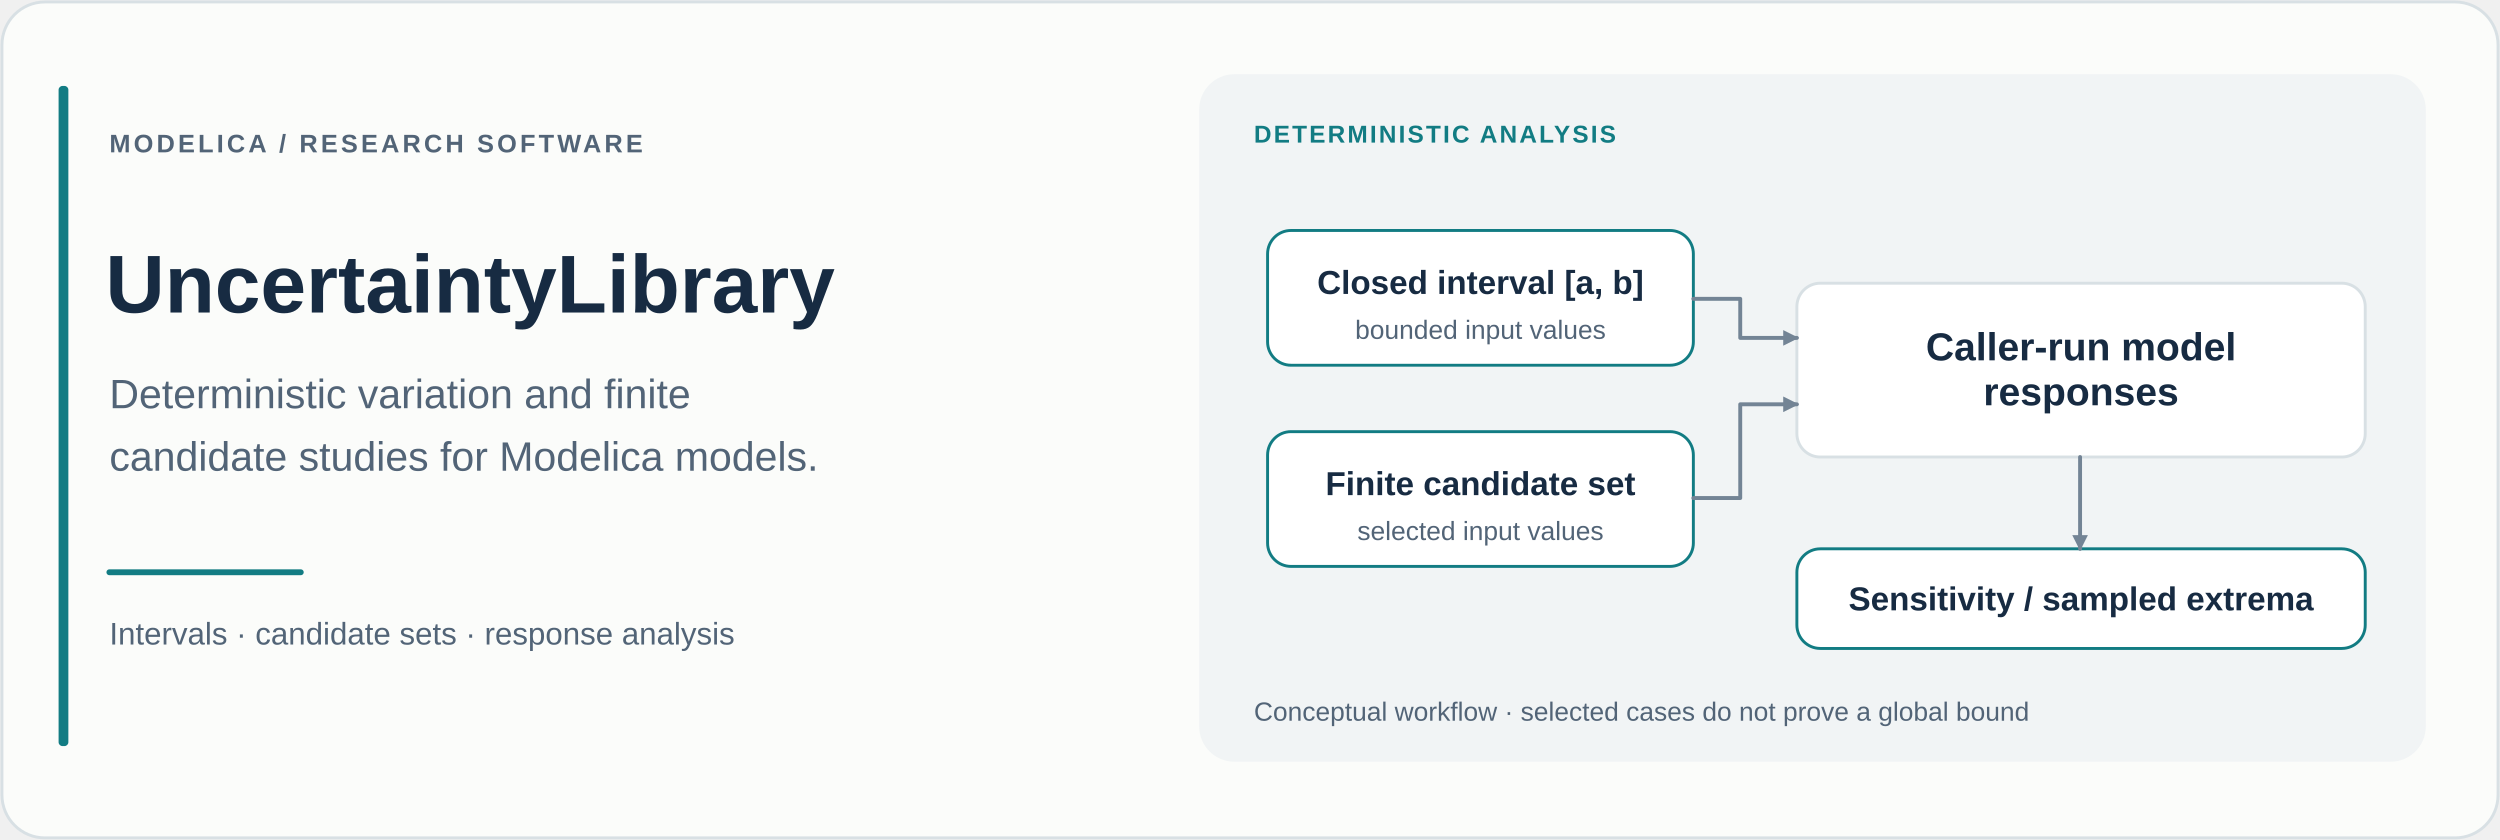
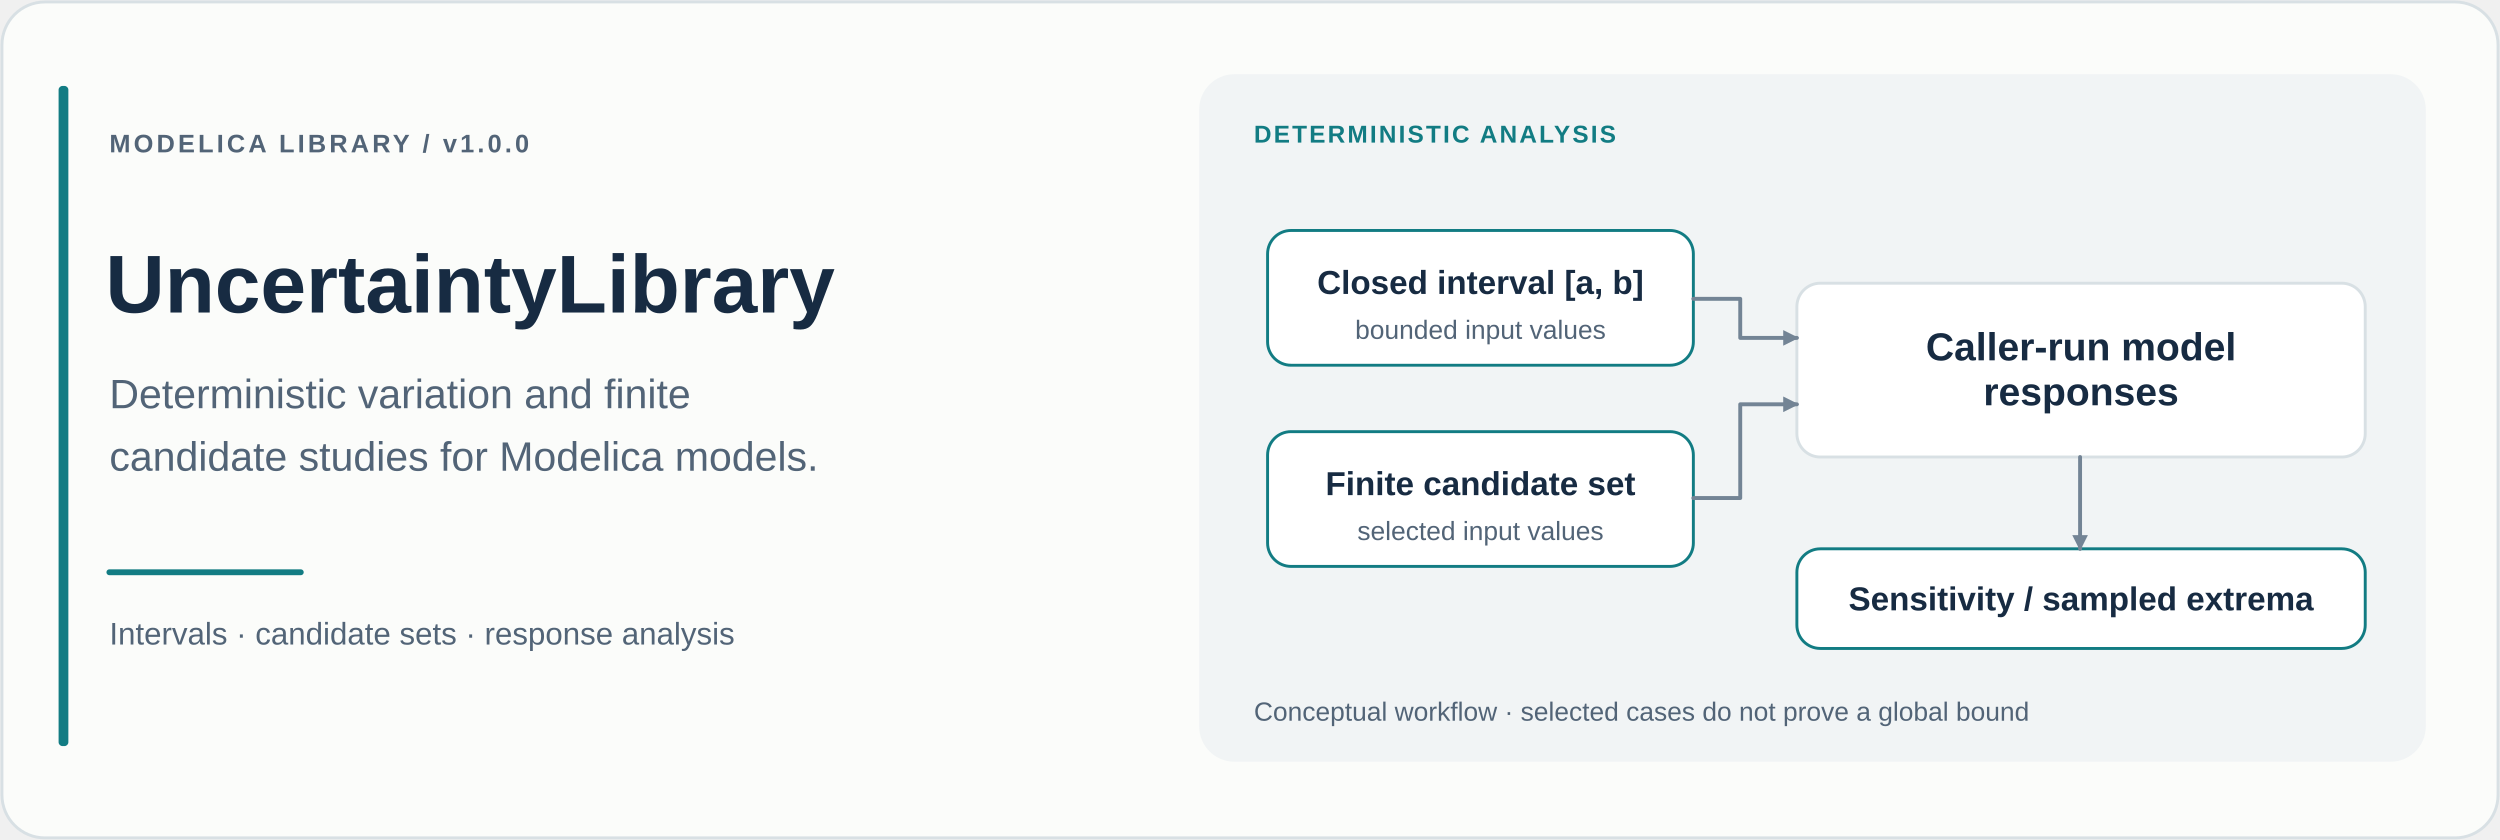
<svg xmlns="http://www.w3.org/2000/svg" width="1280" height="430" viewBox="0 0 1280 430" role="img" aria-labelledby="title desc">
  <defs>
    <marker id="arrow" markerWidth="8" markerHeight="8" refX="7" refY="4" orient="auto" markerUnits="userSpaceOnUse">
      <path d="M 0 0 L 8 4 L 0 8 Z" fill="#738495" />
    </marker>
  </defs>
  <g font-family="Arial, DejaVu Sans, sans-serif">
    <rect x="1" y="1" width="1278" height="428" rx="22" fill="#fbfcfa" stroke="#d8e0e4" stroke-width="1.5" />
    <rect x="30" y="44" width="5" height="338" rx="2" fill="#127c83" stroke="none" stroke-width="1.5" />
-     <text x="56" y="78" font-size="13" font-weight="700" fill="#526477" text-anchor="start" letter-spacing="1.6">MODELICA  /  RESEARCH SOFTWARE</text>
+     <text x="56" y="78" font-size="13" font-weight="700" fill="#526477" text-anchor="start" letter-spacing="1.6">MODELICA LIBRARY  /  v1.0.0</text>
    <text x="54" y="160" font-size="42" font-weight="700" fill="#172b42" text-anchor="start">UncertaintyLibrary</text>
    <text x="56" y="209" font-size="21" font-weight="400" fill="#526477" text-anchor="start">Deterministic variation and finite</text>
    <text x="56" y="241" font-size="21" font-weight="400" fill="#526477" text-anchor="start">candidate studies for Modelica models.</text>
    <path d="M 56 293 H 154" fill="none" stroke="#127c83" stroke-width="3" stroke-linecap="round" stroke-linejoin="round" />
    <text x="56" y="330" font-size="16" font-weight="500" fill="#526477" text-anchor="start">Intervals · candidate sets · response analysis</text>
    <rect x="614" y="38" width="628" height="352" rx="18" fill="#f1f4f5" stroke="none" stroke-width="1.5" />
    <text x="642" y="73" font-size="12.5" font-weight="700" fill="#127c83" text-anchor="start" letter-spacing="1.1">DETERMINISTIC ANALYSIS</text>
    <rect x="649" y="118" width="218" height="69" rx="12" fill="white" stroke="#127c83" stroke-width="1.5" />
    <text x="758.0" y="150.5" font-size="17" font-weight="600" fill="#172b42" text-anchor="middle">Closed interval [a, b]</text>
    <text x="758.0" y="173.5" font-size="13.5" font-weight="400" fill="#526477" text-anchor="middle">bounded input values</text>
    <rect x="649" y="221" width="218" height="69" rx="12" fill="white" stroke="#127c83" stroke-width="1.5" />
    <text x="758.0" y="253.5" font-size="17" font-weight="600" fill="#172b42" text-anchor="middle">Finite candidate set</text>
    <text x="758.0" y="276.5" font-size="13.5" font-weight="400" fill="#526477" text-anchor="middle">selected input values</text>
    <rect x="920" y="145" width="291" height="89" rx="12" fill="white" stroke="#d8e0e4" stroke-width="1.5" />
    <text x="1065.5" y="184.5" font-size="20" font-weight="600" fill="#172b42" text-anchor="middle">Caller-run model</text>
    <text x="1065.5" y="207.5" font-size="20" font-weight="600" fill="#172b42" text-anchor="middle">responses</text>
    <path d="M 867 153 H 891 V 173 H 920" fill="none" stroke="#738495" stroke-width="2" stroke-linecap="round" stroke-linejoin="round" marker-end="url(#arrow)" />
    <path d="M 867 255 H 891 V 207 H 920" fill="none" stroke="#738495" stroke-width="2" stroke-linecap="round" stroke-linejoin="round" marker-end="url(#arrow)" />
    <rect x="920" y="281" width="291" height="51" rx="12" fill="white" stroke="#127c83" stroke-width="1.5" />
    <text x="1065.5" y="312.5" font-size="17" font-weight="600" fill="#172b42" text-anchor="middle">Sensitivity / sampled extrema</text>
    <path d="M 1065 234 V 281" fill="none" stroke="#738495" stroke-width="2" stroke-linecap="round" stroke-linejoin="round" marker-end="url(#arrow)" />
    <text x="642" y="369" font-size="13.5" font-weight="400" fill="#526477" text-anchor="start">Conceptual workflow · selected cases do not prove a global bound</text>
  </g>
</svg>
